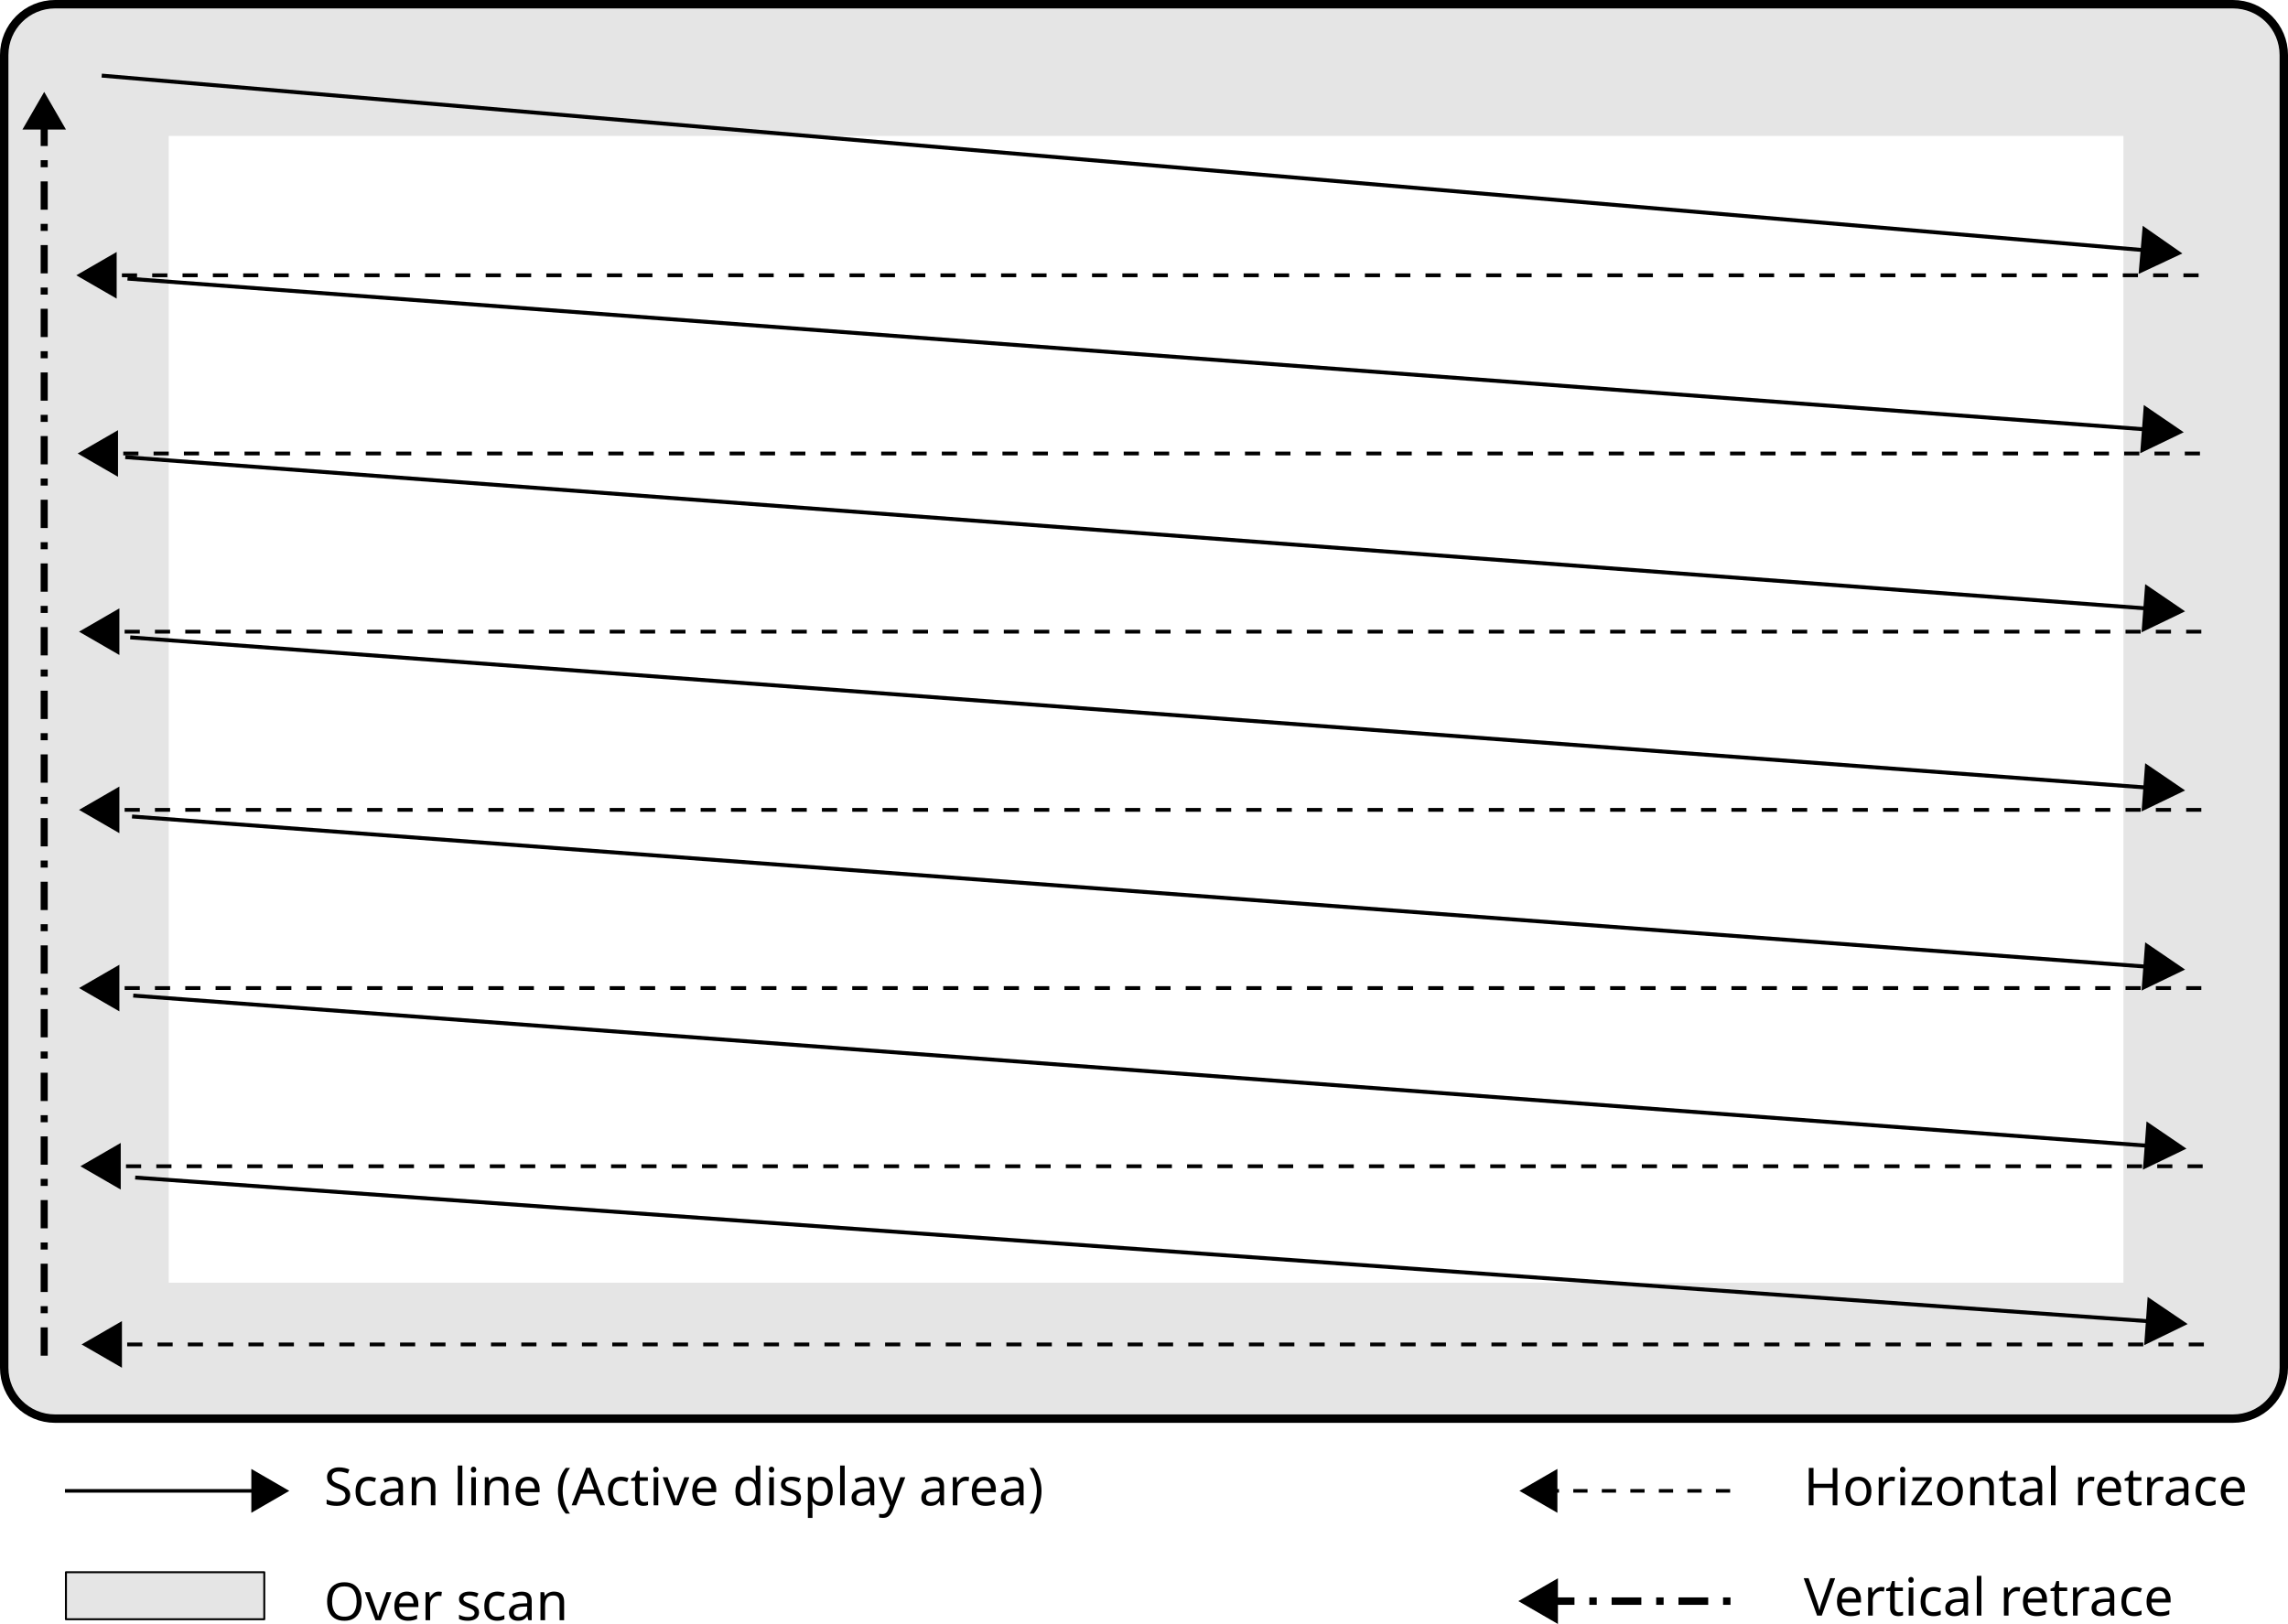
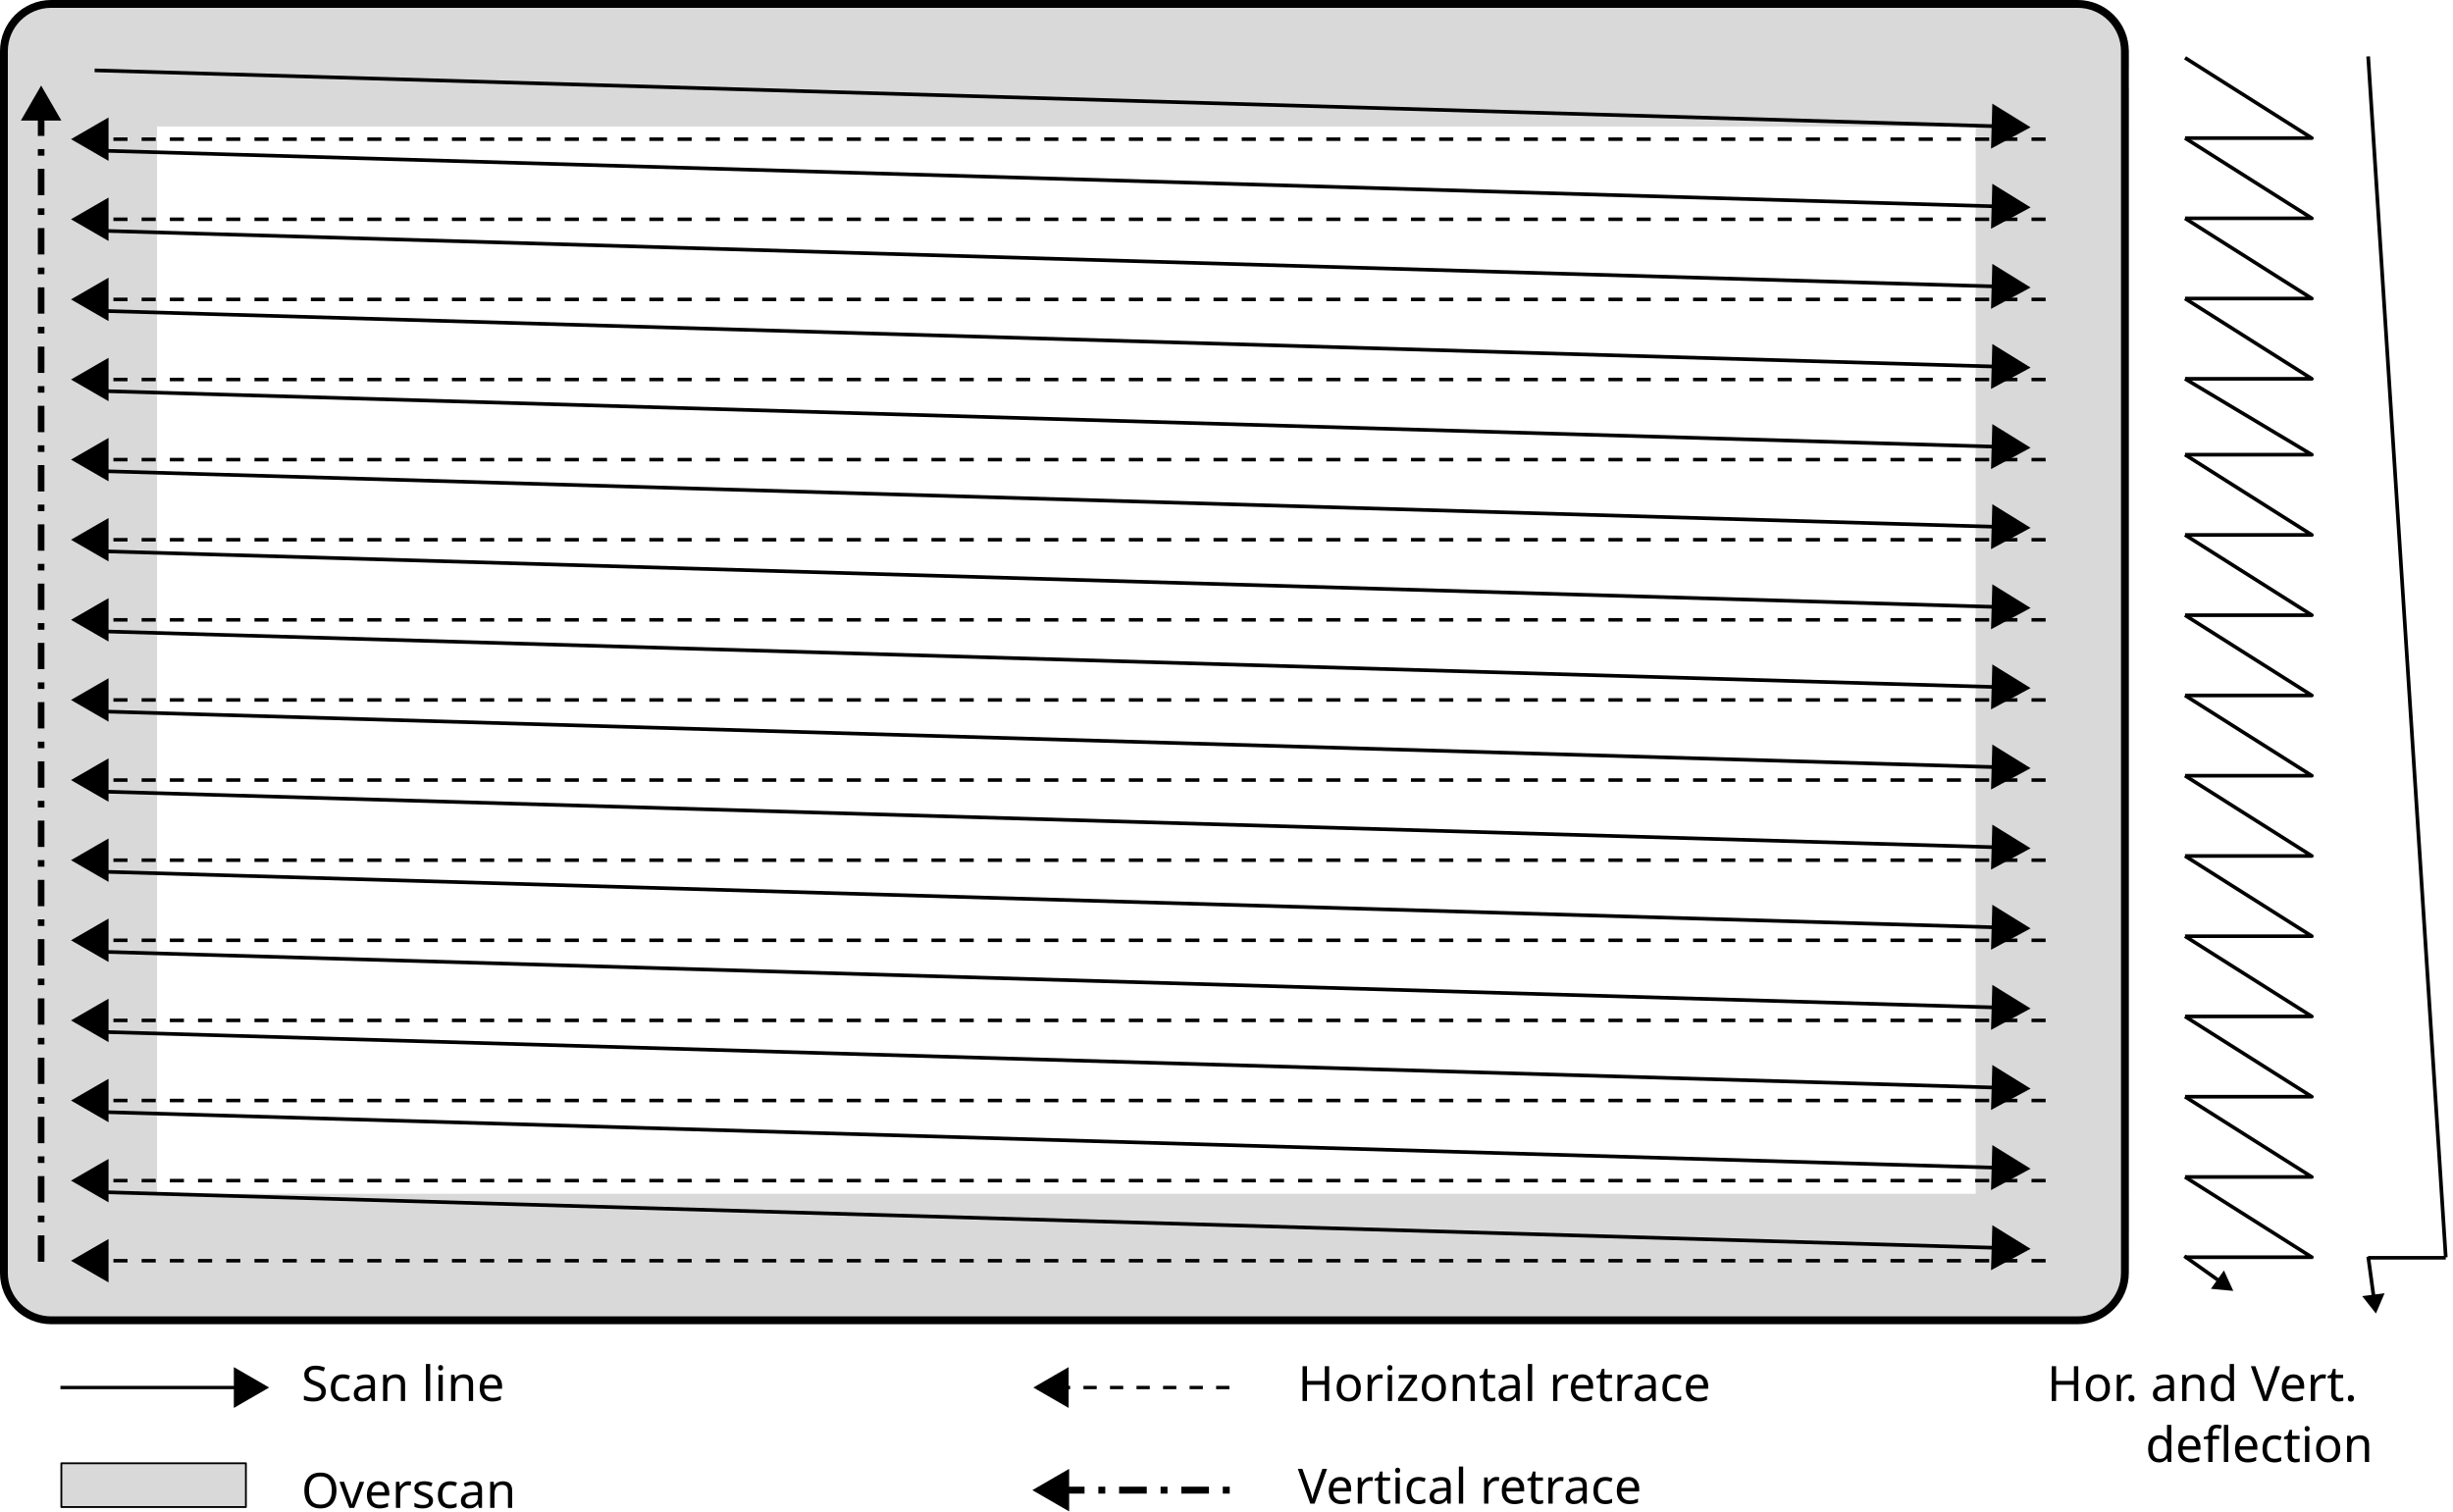
- <svg xmlns="http://www.w3.org/2000/svg" version="1.1" id="svg1" width="582.026" height="413.235" viewBox="0 0 582.026 413.235">
+ <svg xmlns="http://www.w3.org/2000/svg" version="1.1" id="svg1" width="670.659" height="413.235" viewBox="0 0 670.659 413.235">
  <defs id="defs1">
+     <marker style="overflow:visible" id="marker10" refX="0" refY="0" orient="auto-start-reverse" markerWidth="1" markerHeight="1" viewBox="0 0 1 1" preserveAspectRatio="xMidYMid">
+       <path transform="scale(0.5)" style="fill:context-stroke;fill-rule:evenodd;stroke:context-stroke;stroke-width:1pt" d="M 5.77,0 -2.88,5 V -5 Z" id="path10" />
+     </marker>
+     <marker style="overflow:visible" id="marker7" refX="0" refY="0" orient="auto-start-reverse" markerWidth="1" markerHeight="1" viewBox="0 0 1 1" preserveAspectRatio="xMidYMid">
+       <path transform="scale(0.5)" style="fill:context-stroke;fill-rule:evenodd;stroke:context-stroke;stroke-width:1pt" d="M 5.77,0 -2.88,5 V -5 Z" id="path7" />
+     </marker>
    <marker style="overflow:visible" id="marker6" refX="0" refY="0" orient="auto-start-reverse" markerWidth="1" markerHeight="1" viewBox="0 0 1 1" preserveAspectRatio="xMidYMid">
      <path transform="scale(0.5)" style="fill:context-stroke;fill-rule:evenodd;stroke:context-stroke;stroke-width:1pt" d="M 5.77,0 -2.88,5 V -5 Z" id="path6" />
    </marker>
    <marker style="overflow:visible" id="Triangle" refX="0" refY="0" orient="auto-start-reverse" markerWidth="2" markerHeight="2" viewBox="0 0 1 1" preserveAspectRatio="xMidYMid">
      <path transform="scale(0.5)" style="fill:context-stroke;fill-rule:evenodd;stroke:context-stroke;stroke-width:1pt" d="M 5.77,0 -2.88,5 V -5 Z" id="path135" />
    </marker>
    <marker style="overflow:visible" id="marker3" refX="0" refY="0" orient="auto-start-reverse" markerWidth="1" markerHeight="1" viewBox="0 0 1 1" preserveAspectRatio="xMidYMid">
      <path transform="scale(0.5)" style="fill:context-stroke;fill-rule:evenodd;stroke:context-stroke;stroke-width:1pt" d="M 5.77,0 -2.88,5 V -5 Z" id="path3" />
    </marker>
+     <marker style="overflow:visible" id="Triangle-1" refX="0" refY="0" orient="auto-start-reverse" markerWidth="2" markerHeight="2" viewBox="0 0 1 1" preserveAspectRatio="xMidYMid">
+       <path transform="scale(0.5)" style="fill:context-stroke;fill-rule:evenodd;stroke:context-stroke;stroke-width:1pt" d="M 5.77,0 -2.88,5 V -5 Z" id="path135-0" />
+     </marker>
+     <marker style="overflow:visible" id="Triangle-0" refX="0" refY="0" orient="auto-start-reverse" markerWidth="2" markerHeight="2" viewBox="0 0 1 1" preserveAspectRatio="xMidYMid">
+       <path transform="scale(0.5)" style="fill:context-stroke;fill-rule:evenodd;stroke:context-stroke;stroke-width:1pt" d="M 5.77,0 -2.88,5 V -5 Z" id="path135-9" />
+     </marker>
+     <marker style="overflow:visible" id="Triangle-9" refX="0" refY="0" orient="auto-start-reverse" markerWidth="2" markerHeight="2" viewBox="0 0 1 1" preserveAspectRatio="xMidYMid">
+       <path transform="scale(0.5)" style="fill:context-stroke;fill-rule:evenodd;stroke:context-stroke;stroke-width:1pt" d="M 5.77,0 -2.88,5 V -5 Z" id="path135-7" />
+     </marker>
+     <marker style="overflow:visible" id="Triangle-1-7" refX="0" refY="0" orient="auto-start-reverse" markerWidth="2" markerHeight="2" viewBox="0 0 1 1" preserveAspectRatio="xMidYMid">
+       <path transform="scale(0.5)" style="fill:context-stroke;fill-rule:evenodd;stroke:context-stroke;stroke-width:1pt" d="M 5.77,0 -2.88,5 V -5 Z" id="path135-0-6" />
+     </marker>
+     <marker style="overflow:visible" id="Triangle-0-3" refX="0" refY="0" orient="auto-start-reverse" markerWidth="2" markerHeight="2" viewBox="0 0 1 1" preserveAspectRatio="xMidYMid">
+       <path transform="scale(0.5)" style="fill:context-stroke;fill-rule:evenodd;stroke:context-stroke;stroke-width:1pt" d="M 5.77,0 -2.88,5 V -5 Z" id="path135-9-6" />
+     </marker>
+     <marker style="overflow:visible" id="Triangle-8" refX="0" refY="0" orient="auto-start-reverse" markerWidth="2" markerHeight="2" viewBox="0 0 1 1" preserveAspectRatio="xMidYMid">
+       <path transform="scale(0.5)" style="fill:context-stroke;fill-rule:evenodd;stroke:context-stroke;stroke-width:1pt" d="M 5.77,0 -2.88,5 V -5 Z" id="path135-8" />
+     </marker>
+     <marker style="overflow:visible" id="Triangle-1-5" refX="0" refY="0" orient="auto-start-reverse" markerWidth="2" markerHeight="2" viewBox="0 0 1 1" preserveAspectRatio="xMidYMid">
+       <path transform="scale(0.5)" style="fill:context-stroke;fill-rule:evenodd;stroke:context-stroke;stroke-width:1pt" d="M 5.77,0 -2.88,5 V -5 Z" id="path135-0-0" />
+     </marker>
+     <marker style="overflow:visible" id="Triangle-0-6" refX="0" refY="0" orient="auto-start-reverse" markerWidth="2" markerHeight="2" viewBox="0 0 1 1" preserveAspectRatio="xMidYMid">
+       <path transform="scale(0.5)" style="fill:context-stroke;fill-rule:evenodd;stroke:context-stroke;stroke-width:1pt" d="M 5.77,0 -2.88,5 V -5 Z" id="path135-9-3" />
+     </marker>
+     <marker style="overflow:visible" id="Triangle-3" refX="0" refY="0" orient="auto-start-reverse" markerWidth="2" markerHeight="2" viewBox="0 0 1 1" preserveAspectRatio="xMidYMid">
+       <path transform="scale(0.5)" style="fill:context-stroke;fill-rule:evenodd;stroke:context-stroke;stroke-width:1pt" d="M 5.77,0 -2.88,5 V -5 Z" id="path135-04" />
+     </marker>
+     <marker style="overflow:visible" id="Triangle-1-4" refX="0" refY="0" orient="auto-start-reverse" markerWidth="2" markerHeight="2" viewBox="0 0 1 1" preserveAspectRatio="xMidYMid">
+       <path transform="scale(0.5)" style="fill:context-stroke;fill-rule:evenodd;stroke:context-stroke;stroke-width:1pt" d="M 5.77,0 -2.88,5 V -5 Z" id="path135-0-4" />
+     </marker>
+     <marker style="overflow:visible" id="Triangle-0-7" refX="0" refY="0" orient="auto-start-reverse" markerWidth="2" markerHeight="2" viewBox="0 0 1 1" preserveAspectRatio="xMidYMid">
+       <path transform="scale(0.5)" style="fill:context-stroke;fill-rule:evenodd;stroke:context-stroke;stroke-width:1pt" d="M 5.77,0 -2.88,5 V -5 Z" id="path135-9-63" />
+     </marker>
+     <marker style="overflow:visible" id="Triangle-5" refX="0" refY="0" orient="auto-start-reverse" markerWidth="2" markerHeight="2" viewBox="0 0 1 1" preserveAspectRatio="xMidYMid">
+       <path transform="scale(0.5)" style="fill:context-stroke;fill-rule:evenodd;stroke:context-stroke;stroke-width:1pt" d="M 5.77,0 -2.88,5 V -5 Z" id="path135-97" />
+     </marker>
+     <marker style="overflow:visible" id="Triangle-1-53" refX="0" refY="0" orient="auto-start-reverse" markerWidth="2" markerHeight="2" viewBox="0 0 1 1" preserveAspectRatio="xMidYMid">
+       <path transform="scale(0.5)" style="fill:context-stroke;fill-rule:evenodd;stroke:context-stroke;stroke-width:1pt" d="M 5.77,0 -2.88,5 V -5 Z" id="path135-0-8" />
+     </marker>
+     <marker style="overflow:visible" id="Triangle-0-31" refX="0" refY="0" orient="auto-start-reverse" markerWidth="2" markerHeight="2" viewBox="0 0 1 1" preserveAspectRatio="xMidYMid">
+       <path transform="scale(0.5)" style="fill:context-stroke;fill-rule:evenodd;stroke:context-stroke;stroke-width:1pt" d="M 5.77,0 -2.88,5 V -5 Z" id="path135-9-8" />
+     </marker>
  </defs>
  <g id="g1" transform="translate(-0.9024177,24.43465)">
-     <g id="g4">
-       <rect style="fill:#e5e5e5;fill-opacity:1;stroke:none;stroke-width:1.765;stroke-linejoin:round;stroke-dasharray:none" id="rect4" width="582.026" height="32.312" x="0.903" y="-24.435" ry="14.876" />
-       <rect style="fill:#e5e5e5;fill-opacity:1;stroke:none;stroke-width:1.132;stroke-linejoin:round;stroke-dasharray:none" id="rect4-3" width="582.026" height="10.64" x="0.903" y="-0.484" ry="4.181" rx="0" />
+     <g id="g4" style="fill:#d9d9d9;fill-opacity:1">
+       <rect style="fill:#d9d9d9;fill-opacity:1;stroke:none;stroke-width:1.765;stroke-linejoin:round;stroke-dasharray:none" id="rect4" width="582.026" height="32.312" x="0.903" y="-24.435" ry="14.876" />
+       <rect style="fill:#d9d9d9;fill-opacity:1;stroke:none;stroke-width:1.132;stroke-linejoin:round;stroke-dasharray:none" id="rect4-3" width="582.026" height="10.64" x="0.903" y="-0.484" ry="4.181" rx="0" />
    </g>
-     <g id="g4-8" transform="matrix(1,0,0,-1,-1.9567481e-4,312.1104)">
-       <rect style="fill:#e5e5e5;fill-opacity:1;stroke:none;stroke-width:1.765;stroke-linejoin:round;stroke-dasharray:none" id="rect4-7" width="582.026" height="32.312" x="0.903" y="-24.435" ry="14.876" />
-       <rect style="fill:#e5e5e5;fill-opacity:1;stroke:none;stroke-width:1.132;stroke-linejoin:round;stroke-dasharray:none" id="rect4-3-9" width="582.026" height="10.64" x="0.903" y="-0.484" ry="4.181" rx="0" />
+     <g id="g4-8" transform="matrix(1,0,0,-1,-1.9567481e-4,312.1104)" style="fill:#d9d9d9;fill-opacity:1">
+       <rect style="fill:#d9d9d9;fill-opacity:1;stroke:none;stroke-width:1.765;stroke-linejoin:round;stroke-dasharray:none" id="rect4-7" width="582.026" height="32.312" x="0.903" y="-24.435" ry="14.876" />
+       <rect style="fill:#d9d9d9;fill-opacity:1;stroke:none;stroke-width:1.132;stroke-linejoin:round;stroke-dasharray:none" id="rect4-3-9" width="582.026" height="10.64" x="0.903" y="-0.484" ry="4.181" rx="0" />
    </g>
-     <rect style="fill:#e5e5e5;fill-opacity:1;stroke:none;stroke-width:1.343;stroke-linejoin:round;stroke-dasharray:none" id="rect5" width="41.859" height="321.012" x="541.07" y="-0.484" />
-     <rect style="fill:#e5e5e5;fill-opacity:1;stroke:none;stroke-width:1.343;stroke-linejoin:round;stroke-dasharray:none" id="rect5-7" width="41.859" height="321.012" x="1.973" y="-0.484" />
+     <rect style="fill:#d9d9d9;fill-opacity:1;stroke:none;stroke-width:1.343;stroke-linejoin:round;stroke-dasharray:none" id="rect5" width="41.859" height="321.012" x="541.07" y="-0.484" />
+     <rect style="fill:#d9d9d9;fill-opacity:1;stroke:none;stroke-width:1.343;stroke-linejoin:round;stroke-dasharray:none" id="rect5-7" width="41.859" height="321.012" x="1.973" y="-0.484" />
    <path id="path25" d="M 17.427,354.927 H 68.052" style="fill:none;stroke:#000000;stroke-width:0.907;stroke-linecap:butt;stroke-linejoin:miter;stroke-miterlimit:4;stroke-dasharray:none;stroke-opacity:1;marker-end:url(#Triangle)" />
    <text id="text25" xml:space="preserve" style="font-style:normal;font-variant:normal;font-weight:normal;font-stretch:normal;font-size:13.333px;font-family:sans-serif;-inkscape-font-specification:'sans-serif, Normal';font-variant-ligatures:normal;font-variant-caps:normal;font-variant-numeric:normal;font-variant-east-asian:normal;stroke-width:1.333" x="83.301" y="358.603">
-       <tspan id="tspan25" style="font-style:normal;font-variant:normal;font-weight:normal;font-stretch:normal;font-size:13.333px;font-family:sans-serif;-inkscape-font-specification:'sans-serif, Normal';font-variant-ligatures:normal;font-variant-caps:normal;font-variant-numeric:normal;font-variant-east-asian:normal;writing-mode:lr-tb;fill:#000000;fill-opacity:1;fill-rule:nonzero;stroke:none;stroke-width:1.333" x="83.301" dx="0 0 0 0 0 0.04 0 0 0 0 0 0 -0.227 0 0 0 0 0 0 0 0 0 0 0 0 0 0 0 -0.24" y="358.603">Scan line (Active display area)</tspan>
+       <tspan id="tspan25" style="font-style:normal;font-variant:normal;font-weight:normal;font-stretch:normal;font-size:13.333px;font-family:sans-serif;-inkscape-font-specification:'sans-serif, Normal';font-variant-ligatures:normal;font-variant-caps:normal;font-variant-numeric:normal;font-variant-east-asian:normal;writing-mode:lr-tb;fill:#000000;fill-opacity:1;fill-rule:nonzero;stroke:none;stroke-width:1.333" x="83.301" dx="0 0 0 0 0 0.04 0 0 0" y="358.603">Scan line</tspan>
    </text>
    <text id="text26" xml:space="preserve" style="font-style:normal;font-variant:normal;font-weight:normal;font-stretch:normal;font-size:13.333px;font-family:sans-serif;-inkscape-font-specification:'sans-serif, Normal';font-variant-ligatures:normal;font-variant-caps:normal;font-variant-numeric:normal;font-variant-east-asian:normal;stroke-width:1.333" x="83.301" y="387.837">
-       <tspan id="tspan26" style="font-style:normal;font-variant:normal;font-weight:normal;font-stretch:normal;font-size:13.333px;font-family:sans-serif;-inkscape-font-specification:'sans-serif, Normal';font-variant-ligatures:normal;font-variant-caps:normal;font-variant-numeric:normal;font-variant-east-asian:normal;writing-mode:lr-tb;fill:#000000;fill-opacity:1;fill-rule:nonzero;stroke:none;stroke-width:1.333" x="83.301" dx="0 0 0 0 0 0 0 0.04" y="387.837">Over scan</tspan>
+       <tspan id="tspan26" style="font-style:normal;font-variant:normal;font-weight:normal;font-stretch:normal;font-size:13.333px;font-family:sans-serif;-inkscape-font-specification:'sans-serif, Normal';font-variant-ligatures:normal;font-variant-caps:normal;font-variant-numeric:normal;font-variant-east-asian:normal;writing-mode:lr-tb;fill:#000000;fill-opacity:1;fill-rule:nonzero;stroke:none;stroke-width:1.333" x="83.301" dx="0 0 0 0 0 0 0.04" y="387.837">Overscan</tspan>
    </text>
-     <path id="path27" d="m 393.86,354.927 h 50.624" style="fill:none;stroke:#000000;stroke-width:0.907;stroke-linecap:butt;stroke-linejoin:miter;stroke-miterlimit:4;stroke-dasharray:3.628, 3.628;stroke-dashoffset:0;stroke-opacity:1;marker-start:url(#Triangle)" />
-     <text id="text27" xml:space="preserve" style="font-style:normal;font-variant:normal;font-weight:normal;font-stretch:normal;font-size:13.333px;font-family:sans-serif;-inkscape-font-specification:'sans-serif, Normal';font-variant-ligatures:normal;font-variant-caps:normal;font-variant-numeric:normal;font-variant-east-asian:normal;stroke-width:1.333" x="459.729" y="358.603">
-       <tspan id="tspan27" style="font-style:normal;font-variant:normal;font-weight:normal;font-stretch:normal;font-size:13.333px;font-family:sans-serif;-inkscape-font-specification:'sans-serif, Normal';font-variant-ligatures:normal;font-variant-caps:normal;font-variant-numeric:normal;font-variant-east-asian:normal;writing-mode:lr-tb;fill:#000000;fill-opacity:1;fill-rule:nonzero;stroke:none;stroke-width:1.333" x="459.729" dx="0 0 0 0 0 0 0 0 0 0 0 0 -0.253 0 0 0 0 0.04" y="358.603">Horizontal retrace</tspan>
+     <text id="text26-5" xml:space="preserve" style="font-style:normal;font-variant:normal;font-weight:normal;font-stretch:normal;font-size:13.333px;font-family:sans-serif;-inkscape-font-specification:'sans-serif, Normal';font-variant-ligatures:normal;font-variant-caps:normal;font-variant-numeric:normal;font-variant-east-asian:normal;text-align:center;text-anchor:middle;stroke-width:1.333" x="671.815" y="358.603">
+       <tspan id="tspan10" x="627.261" y="358.603">
+         <tspan id="tspan26-9" style="font-style:normal;font-variant:normal;font-weight:normal;font-stretch:normal;font-size:13.333px;font-family:sans-serif;-inkscape-font-specification:'sans-serif, Normal';font-variant-ligatures:normal;font-variant-caps:normal;font-variant-numeric:normal;font-variant-east-asian:normal;writing-mode:lr-tb;fill:#000000;fill-opacity:1;fill-rule:nonzero;stroke:none;stroke-width:1.333" x="627.261" y="358.603">Hor. and Vert.</tspan>
+       </tspan>
+       <tspan id="tspan11" x="627.261" y="375.27">deflection</tspan>
    </text>
-     <path id="path28" d="m 393.86,382.984 h 50.624" style="fill:none;stroke:#000000;stroke-width:1.89;stroke-linecap:butt;stroke-linejoin:miter;stroke-miterlimit:4;stroke-dasharray:7.559, 3.78, 1.89, 3.78;stroke-dashoffset:0;stroke-opacity:1;marker-start:url(#marker6)" />
-     <text id="text28" xml:space="preserve" style="font-style:normal;font-variant:normal;font-weight:normal;font-stretch:normal;font-size:13.333px;font-family:sans-serif;-inkscape-font-specification:'sans-serif, Normal';font-variant-ligatures:normal;font-variant-caps:normal;font-variant-numeric:normal;font-variant-east-asian:normal;stroke-width:1.333" x="459.729" y="386.662">
-       <tspan id="tspan28" style="font-style:normal;font-variant:normal;font-weight:normal;font-stretch:normal;font-size:13.333px;font-family:sans-serif;-inkscape-font-specification:'sans-serif, Normal';font-variant-ligatures:normal;font-variant-caps:normal;font-variant-numeric:normal;font-variant-east-asian:normal;writing-mode:lr-tb;fill:#000000;fill-opacity:1;fill-rule:nonzero;stroke:none;stroke-width:1.333" x="459.729" dx="0 -1.053 0 0 0 0 0 0.04 0 0 -0.28 0 0 0 0 0.04" y="386.662">Vertical retrace</tspan>
+     <path id="path27" d="m 289.86,354.927 h 50.624" style="fill:none;stroke:#000000;stroke-width:0.907;stroke-linecap:butt;stroke-linejoin:miter;stroke-miterlimit:4;stroke-dasharray:3.628, 3.628;stroke-dashoffset:0;stroke-opacity:1;marker-start:url(#Triangle)" />
+     <text id="text27" xml:space="preserve" style="font-style:normal;font-variant:normal;font-weight:normal;font-stretch:normal;font-size:13.333px;font-family:sans-serif;-inkscape-font-specification:'sans-serif, Normal';font-variant-ligatures:normal;font-variant-caps:normal;font-variant-numeric:normal;font-variant-east-asian:normal;stroke-width:1.333" x="355.729" y="358.603">
+       <tspan id="tspan27" style="font-style:normal;font-variant:normal;font-weight:normal;font-stretch:normal;font-size:13.333px;font-family:sans-serif;-inkscape-font-specification:'sans-serif, Normal';font-variant-ligatures:normal;font-variant-caps:normal;font-variant-numeric:normal;font-variant-east-asian:normal;writing-mode:lr-tb;fill:#000000;fill-opacity:1;fill-rule:nonzero;stroke:none;stroke-width:1.333" x="355.729" dx="0 0 0 0 0 0 0 0 0 0 0 0 -0.253 0 0 0 0 0.04" y="358.603">Horizontal retrace</tspan>
    </text>
-     <path id="path18" d="M 560.184,45.616 H 27.158" style="fill:none;stroke:#000000;stroke-width:0.964;stroke-linecap:butt;stroke-linejoin:miter;stroke-miterlimit:4;stroke-dasharray:3.856, 3.856;stroke-dashoffset:0;stroke-opacity:1;marker-end:url(#Triangle)" />
-     <path id="path5-7" d="M 26.776,-5.199 548.979,39.452" style="fill:none;stroke:#000000;stroke-width:1;stroke-linecap:butt;stroke-linejoin:miter;stroke-miterlimit:4;stroke-dasharray:none;stroke-opacity:1;marker-end:url(#Triangle)" />
-     <path id="path18-2" d="M 560.531,90.958 H 27.505" style="fill:none;stroke:#000000;stroke-width:0.964;stroke-linecap:butt;stroke-linejoin:miter;stroke-miterlimit:4;stroke-dasharray:3.856, 3.856;stroke-dashoffset:0;stroke-opacity:1;marker-end:url(#Triangle)" />
-     <path id="path5-7-0" d="M 33.336,46.461 549.325,85.025" style="fill:none;stroke:#000000;stroke-width:1;stroke-linecap:butt;stroke-linejoin:miter;stroke-miterlimit:4;stroke-dasharray:none;stroke-opacity:1;marker-end:url(#Triangle)" />
-     <path id="path18-28" d="M 560.878,136.299 H 27.852" style="fill:none;stroke:#000000;stroke-width:0.964;stroke-linecap:butt;stroke-linejoin:miter;stroke-miterlimit:4;stroke-dasharray:3.856, 3.856;stroke-dashoffset:0;stroke-opacity:1;marker-end:url(#Triangle)" />
-     <path id="path5-7-9" d="M 32.768,91.888 549.672,130.597" style="fill:none;stroke:#000000;stroke-width:1;stroke-linecap:butt;stroke-linejoin:miter;stroke-miterlimit:4;stroke-dasharray:none;stroke-opacity:1;marker-end:url(#Triangle)" />
-     <path id="path18-9" d="M 560.878,181.641 H 27.852" style="fill:none;stroke:#000000;stroke-width:0.964;stroke-linecap:butt;stroke-linejoin:miter;stroke-miterlimit:4;stroke-dasharray:3.856, 3.856;stroke-dashoffset:0;stroke-opacity:1;marker-end:url(#Triangle)" />
-     <path id="path5-7-3" d="M 34.03,137.751 549.672,176.171" style="fill:none;stroke:#000000;stroke-width:1;stroke-linecap:butt;stroke-linejoin:miter;stroke-miterlimit:4;stroke-dasharray:none;stroke-opacity:1;marker-end:url(#Triangle)" />
+     <path id="path28" d="m 289.86,382.984 h 50.624" style="fill:none;stroke:#000000;stroke-width:1.89;stroke-linecap:butt;stroke-linejoin:miter;stroke-miterlimit:4;stroke-dasharray:7.559, 3.78, 1.89, 3.78;stroke-dashoffset:0;stroke-opacity:1;marker-start:url(#marker6)" />
+     <text id="text28" xml:space="preserve" style="font-style:normal;font-variant:normal;font-weight:normal;font-stretch:normal;font-size:13.333px;font-family:sans-serif;-inkscape-font-specification:'sans-serif, Normal';font-variant-ligatures:normal;font-variant-caps:normal;font-variant-numeric:normal;font-variant-east-asian:normal;stroke-width:1.333" x="355.729" y="386.662">
+       <tspan id="tspan28" style="font-style:normal;font-variant:normal;font-weight:normal;font-stretch:normal;font-size:13.333px;font-family:sans-serif;-inkscape-font-specification:'sans-serif, Normal';font-variant-ligatures:normal;font-variant-caps:normal;font-variant-numeric:normal;font-variant-east-asian:normal;writing-mode:lr-tb;fill:#000000;fill-opacity:1;fill-rule:nonzero;stroke:none;stroke-width:1.333" x="355.729" dx="0 -1.053 0 0 0 0 0 0.04 0 0 -0.28 0 0 0 0 0.04" y="386.662">Vertical retrace</tspan>
+     </text>
+     <path id="path18" d="M 560.184,13.616 H 27.158" style="fill:none;stroke:#000000;stroke-width:0.964;stroke-linecap:butt;stroke-linejoin:miter;stroke-miterlimit:4;stroke-dasharray:3.856, 3.856;stroke-dashoffset:0;stroke-opacity:1;marker-end:url(#Triangle)" />
+     <path id="path5-7" d="M 26.776,-5.199 548.979,10.156" style="fill:none;stroke:#000000;stroke-width:1;stroke-linecap:butt;stroke-linejoin:miter;stroke-miterlimit:4;stroke-dasharray:none;stroke-opacity:1;marker-end:url(#Triangle)" />
+     <path id="path18-5" d="M 560.184,35.519 H 27.158" style="fill:none;stroke:#000000;stroke-width:0.964;stroke-linecap:butt;stroke-linejoin:miter;stroke-miterlimit:4;stroke-dasharray:3.856, 3.856;stroke-dashoffset:0;stroke-opacity:1;marker-end:url(#Triangle-1)" />
+     <path id="path5-7-9" d="M 26.776,16.704 548.979,32.059" style="fill:none;stroke:#000000;stroke-width:1;stroke-linecap:butt;stroke-linejoin:miter;stroke-miterlimit:4;stroke-dasharray:none;stroke-opacity:1;marker-end:url(#Triangle-1)" />
+     <path id="path18-7" d="M 560.184,57.422 H 27.158" style="fill:none;stroke:#000000;stroke-width:0.964;stroke-linecap:butt;stroke-linejoin:miter;stroke-miterlimit:4;stroke-dasharray:3.856, 3.856;stroke-dashoffset:0;stroke-opacity:1;marker-end:url(#Triangle-0)" />
+     <path id="path5-7-1" d="M 26.776,38.607 548.979,53.962" style="fill:none;stroke:#000000;stroke-width:1;stroke-linecap:butt;stroke-linejoin:miter;stroke-miterlimit:4;stroke-dasharray:none;stroke-opacity:1;marker-end:url(#Triangle-0)" />
+     <path id="path18-4" d="M 560.184,79.326 H 27.158" style="fill:none;stroke:#000000;stroke-width:0.964;stroke-linecap:butt;stroke-linejoin:miter;stroke-miterlimit:4;stroke-dasharray:3.856, 3.856;stroke-dashoffset:0;stroke-opacity:1;marker-end:url(#Triangle-9)" />
+     <path id="path5-7-8" d="M 26.776,60.51 548.979,75.865" style="fill:none;stroke:#000000;stroke-width:1;stroke-linecap:butt;stroke-linejoin:miter;stroke-miterlimit:4;stroke-dasharray:none;stroke-opacity:1;marker-end:url(#Triangle-9)" />
+     <path id="path18-5-1" d="M 560.184,101.229 H 27.158" style="fill:none;stroke:#000000;stroke-width:0.964;stroke-linecap:butt;stroke-linejoin:miter;stroke-miterlimit:4;stroke-dasharray:3.856, 3.856;stroke-dashoffset:0;stroke-opacity:1;marker-end:url(#Triangle-1-7)" />
+     <path id="path5-7-9-2" d="M 26.776,82.414 548.979,97.769" style="fill:none;stroke:#000000;stroke-width:1;stroke-linecap:butt;stroke-linejoin:miter;stroke-miterlimit:4;stroke-dasharray:none;stroke-opacity:1;marker-end:url(#Triangle-1-7)" />
+     <path id="path18-7-9" d="M 560.184,123.132 H 27.158" style="fill:none;stroke:#000000;stroke-width:0.964;stroke-linecap:butt;stroke-linejoin:miter;stroke-miterlimit:4;stroke-dasharray:3.856, 3.856;stroke-dashoffset:0;stroke-opacity:1;marker-end:url(#Triangle-0-3)" />
+     <path id="path5-7-1-3" d="M 26.776,104.317 548.979,119.672" style="fill:none;stroke:#000000;stroke-width:1;stroke-linecap:butt;stroke-linejoin:miter;stroke-miterlimit:4;stroke-dasharray:none;stroke-opacity:1;marker-end:url(#Triangle-0-3)" />
+     <path id="path18-1" d="M 560.184,145.035 H 27.158" style="fill:none;stroke:#000000;stroke-width:0.964;stroke-linecap:butt;stroke-linejoin:miter;stroke-miterlimit:4;stroke-dasharray:3.856, 3.856;stroke-dashoffset:0;stroke-opacity:1;marker-end:url(#Triangle-8)" />
+     <path id="path5-7-5" d="M 26.776,126.22 548.979,141.575" style="fill:none;stroke:#000000;stroke-width:1;stroke-linecap:butt;stroke-linejoin:miter;stroke-miterlimit:4;stroke-dasharray:none;stroke-opacity:1;marker-end:url(#Triangle-8)" />
+     <path id="path18-5-9" d="M 560.184,166.939 H 27.158" style="fill:none;stroke:#000000;stroke-width:0.964;stroke-linecap:butt;stroke-linejoin:miter;stroke-miterlimit:4;stroke-dasharray:3.856, 3.856;stroke-dashoffset:0;stroke-opacity:1;marker-end:url(#Triangle-1-5)" />
+     <path id="path5-7-9-8" d="M 26.776,148.123 548.979,163.478" style="fill:none;stroke:#000000;stroke-width:1;stroke-linecap:butt;stroke-linejoin:miter;stroke-miterlimit:4;stroke-dasharray:none;stroke-opacity:1;marker-end:url(#Triangle-1-5)" />
+     <path id="path18-7-4" d="M 560.184,188.842 H 27.158" style="fill:none;stroke:#000000;stroke-width:0.964;stroke-linecap:butt;stroke-linejoin:miter;stroke-miterlimit:4;stroke-dasharray:3.856, 3.856;stroke-dashoffset:0;stroke-opacity:1;marker-end:url(#Triangle-0-6)" />
+     <path id="path5-7-1-8" d="M 26.776,170.027 548.979,185.382" style="fill:none;stroke:#000000;stroke-width:1;stroke-linecap:butt;stroke-linejoin:miter;stroke-miterlimit:4;stroke-dasharray:none;stroke-opacity:1;marker-end:url(#Triangle-0-6)" />
+     <path id="path18-6" d="M 560.184,210.745 H 27.158" style="fill:none;stroke:#000000;stroke-width:0.964;stroke-linecap:butt;stroke-linejoin:miter;stroke-miterlimit:4;stroke-dasharray:3.856, 3.856;stroke-dashoffset:0;stroke-opacity:1;marker-end:url(#Triangle-3)" />
+     <path id="path5-7-2" d="M 26.776,191.93 548.979,207.285" style="fill:none;stroke:#000000;stroke-width:1;stroke-linecap:butt;stroke-linejoin:miter;stroke-miterlimit:4;stroke-dasharray:none;stroke-opacity:1;marker-end:url(#Triangle-3)" />
+     <path id="path18-5-17" d="M 560.184,232.648 H 27.158" style="fill:none;stroke:#000000;stroke-width:0.964;stroke-linecap:butt;stroke-linejoin:miter;stroke-miterlimit:4;stroke-dasharray:3.856, 3.856;stroke-dashoffset:0;stroke-opacity:1;marker-end:url(#Triangle-1-4)" />
+     <path id="path5-7-9-85" d="M 26.776,213.833 548.979,229.188" style="fill:none;stroke:#000000;stroke-width:1;stroke-linecap:butt;stroke-linejoin:miter;stroke-miterlimit:4;stroke-dasharray:none;stroke-opacity:1;marker-end:url(#Triangle-1-4)" />
+     <path id="path18-7-7" d="M 560.184,254.552 H 27.158" style="fill:none;stroke:#000000;stroke-width:0.964;stroke-linecap:butt;stroke-linejoin:miter;stroke-miterlimit:4;stroke-dasharray:3.856, 3.856;stroke-dashoffset:0;stroke-opacity:1;marker-end:url(#Triangle-0-7)" />
+     <path id="path5-7-1-4" d="M 26.776,235.736 548.979,251.091" style="fill:none;stroke:#000000;stroke-width:1;stroke-linecap:butt;stroke-linejoin:miter;stroke-miterlimit:4;stroke-dasharray:none;stroke-opacity:1;marker-end:url(#Triangle-0-7)" />
+     <path id="path18-3" d="M 560.184,276.455 H 27.158" style="fill:none;stroke:#000000;stroke-width:0.964;stroke-linecap:butt;stroke-linejoin:miter;stroke-miterlimit:4;stroke-dasharray:3.856, 3.856;stroke-dashoffset:0;stroke-opacity:1;marker-end:url(#Triangle-5)" />
+     <path id="path5-7-3" d="M 26.776,257.64 548.979,272.995" style="fill:none;stroke:#000000;stroke-width:1;stroke-linecap:butt;stroke-linejoin:miter;stroke-miterlimit:4;stroke-dasharray:none;stroke-opacity:1;marker-end:url(#Triangle-5)" />
+     <path id="path18-5-8" d="M 560.184,298.358 H 27.158" style="fill:none;stroke:#000000;stroke-width:0.964;stroke-linecap:butt;stroke-linejoin:miter;stroke-miterlimit:4;stroke-dasharray:3.856, 3.856;stroke-dashoffset:0;stroke-opacity:1;marker-end:url(#Triangle-1-53)" />
+     <path id="path5-7-9-6" d="M 26.776,279.543 548.979,294.898" style="fill:none;stroke:#000000;stroke-width:1;stroke-linecap:butt;stroke-linejoin:miter;stroke-miterlimit:4;stroke-dasharray:none;stroke-opacity:1;marker-end:url(#Triangle-1-53)" />
+     <path id="path18-7-0" d="M 560.184,320.261 H 27.158" style="fill:none;stroke:#000000;stroke-width:0.964;stroke-linecap:butt;stroke-linejoin:miter;stroke-miterlimit:4;stroke-dasharray:3.856, 3.856;stroke-dashoffset:0;stroke-opacity:1;marker-end:url(#Triangle-0-31)" />
+     <path id="path5-7-1-48" d="M 26.776,301.446 548.979,316.801" style="fill:none;stroke:#000000;stroke-width:1;stroke-linecap:butt;stroke-linejoin:miter;stroke-miterlimit:4;stroke-dasharray:none;stroke-opacity:1;marker-end:url(#Triangle-0-31)" />
    <path id="path29" d="M 14.919,-23.364 H 568.912 c 7.172,0 12.947,5.776 12.947,12.948 v 334.013 c 0,7.172 -5.775,12.948 -12.947,12.948 H 14.919 c -7.17,0 -12.946,-5.776 -12.946,-12.948 V -10.416 c 0,-7.172 5.776,-12.948 12.946,-12.948 z" style="fill:none;stroke:#000000;stroke-width:2.141;stroke-linecap:butt;stroke-linejoin:miter;stroke-miterlimit:4;stroke-dasharray:none;stroke-opacity:1" />
-     <path id="path18-4" d="M 560.878,226.983 H 27.852" style="fill:none;stroke:#000000;stroke-width:0.964;stroke-linecap:butt;stroke-linejoin:miter;stroke-miterlimit:4;stroke-dasharray:3.856, 3.856;stroke-dashoffset:0;stroke-opacity:1;marker-end:url(#Triangle)" />
-     <path id="path5-7-5" d="M 34.488,183.325 549.672,221.746" style="fill:none;stroke:#000000;stroke-width:1;stroke-linecap:butt;stroke-linejoin:miter;stroke-miterlimit:4;stroke-dasharray:none;stroke-opacity:1;marker-end:url(#Triangle)" />
-     <path id="path18-6" d="M 561.225,272.325 H 28.198" style="fill:none;stroke:#000000;stroke-width:0.964;stroke-linecap:butt;stroke-linejoin:miter;stroke-miterlimit:4;stroke-dasharray:3.856, 3.856;stroke-dashoffset:0;stroke-opacity:1;marker-end:url(#Triangle)" />
-     <path id="path5-7-32" d="M 34.793,228.899 550.019,267.318" style="fill:none;stroke:#000000;stroke-width:1;stroke-linecap:butt;stroke-linejoin:miter;stroke-miterlimit:4;stroke-dasharray:none;stroke-opacity:1;marker-end:url(#Triangle)" />
-     <path id="path18-47" d="M 561.528,317.666 H 28.502" style="fill:none;stroke:#000000;stroke-width:0.964;stroke-linecap:butt;stroke-linejoin:miter;stroke-miterlimit:4;stroke-dasharray:3.856, 3.856;stroke-dashoffset:0;stroke-opacity:1;marker-end:url(#Triangle)" />
-     <path id="path5-7-6" d="M 35.293,275.198 550.323,311.969" style="fill:none;stroke:#000000;stroke-width:1;stroke-linecap:butt;stroke-linejoin:miter;stroke-miterlimit:4;stroke-dasharray:none;stroke-opacity:1;marker-end:url(#Triangle)" />
    <path style="fill:none;stroke:#000000;stroke-width:1.8;stroke-linejoin:round;stroke-dasharray:7.2, 3.6, 1.8, 3.6;stroke-dashoffset:0;marker-end:url(#marker3)" d="M 12.147,320.528 V 5.341" id="path2" />
-     <rect style="fill:#e5e5e5;fill-opacity:1;stroke:#000000;stroke-width:0.5;stroke-linejoin:round;stroke-dasharray:none;stroke-opacity:1" id="rect6" width="50.454" height="11.969" x="17.677" y="375.63" />
+     <rect style="fill:#d9d9d9;fill-opacity:1;stroke:#000000;stroke-width:0.5;stroke-linejoin:round;stroke-dasharray:none;stroke-opacity:1" id="rect6" width="50.454" height="11.969" x="17.677" y="375.63" />
+     <a id="a10" transform="matrix(0,0.5891315,-0.6060673,0,618.8906,-9.546972)" style="stroke-width:1.656;stroke-dasharray:none">
+       <path style="fill:none;stroke:#000000;stroke-width:1.656;stroke-linejoin:round;stroke-dasharray:none" d="m 558.446,-83.638 v 35" id="path4" />
+       <path style="fill:none;stroke:#000000;stroke-width:1.656;stroke-linejoin:round;stroke-dasharray:none" d="m 0.902,-48.638 557.328,-35" id="path5" />
+       <path style="fill:none;stroke:#000000;stroke-width:1.656;stroke-linejoin:round;stroke-dasharray:none;marker-end:url(#marker7)" d="m 557.947,-48.659 20.546,-2.714" id="path5-8" />
+     </a>
+     <path style="fill:none;stroke:#000000;stroke-width:1;stroke-linejoin:round;stroke-dasharray:none" d="M 598.301,-8.631 632.975,13.312 H 598.301" id="path8-4-7" />
+     <path style="fill:none;stroke:#000000;stroke-width:1;stroke-linejoin:round;stroke-dasharray:none" d="M 598.301,13.312 632.975,35.254 H 598.301" id="path8-2-7-4" />
+     <path style="fill:none;stroke:#000000;stroke-width:1;stroke-linejoin:round;stroke-dasharray:none" d="m 598.301,35.254 34.674,21.942 h -34.674" id="path8-22-6-4" />
+     <path style="fill:none;stroke:#000000;stroke-width:1;stroke-linejoin:round;stroke-dasharray:none" d="m 598.301,57.196 34.674,21.942 h -34.674" id="path8-6-5-3" />
+     <path style="fill:none;stroke:#000000;stroke-width:1;stroke-linejoin:round;stroke-dasharray:none" d="m 598.301,79.139 34.674,20.742 h -34.674" id="path8-68" />
+     <path style="fill:none;stroke:#000000;stroke-width:1;stroke-linejoin:round;stroke-dasharray:none" d="m 598.301,99.88 34.674,21.942 h -34.674" id="path8-2-9" />
+     <path style="fill:none;stroke:#000000;stroke-width:1;stroke-linejoin:round;stroke-dasharray:none" d="m 598.301,121.823 34.674,21.942 h -34.674" id="path8-22-2" />
+     <path style="fill:none;stroke:#000000;stroke-width:1;stroke-linejoin:round;stroke-dasharray:none" d="m 598.301,143.765 34.674,21.942 h -34.674" id="path8-6-6" />
+     <path style="fill:none;stroke:#000000;stroke-width:1;stroke-linejoin:round;stroke-dasharray:none" d="m 598.301,165.707 34.674,21.942 h -34.674" id="path8-4-6" />
+     <path style="fill:none;stroke:#000000;stroke-width:1;stroke-linejoin:round;stroke-dasharray:none" d="m 598.301,187.65 34.674,21.942 h -34.674" id="path8-2-7-49" />
+     <path style="fill:none;stroke:#000000;stroke-width:1;stroke-linejoin:round;stroke-dasharray:none" d="m 598.301,209.592 34.674,21.942 h -34.674" id="path8-22-6-5" />
+     <path style="fill:none;stroke:#000000;stroke-width:1;stroke-linejoin:round;stroke-dasharray:none" d="m 598.301,231.534 34.674,21.942 h -34.674" id="path8-6-5-0" />
+     <path style="fill:none;stroke:#000000;stroke-width:1;stroke-linejoin:round;stroke-dasharray:none" d="m 598.301,253.477 34.674,21.942 h -34.674" id="path8-45-4" />
+     <path style="fill:none;stroke:#000000;stroke-width:1;stroke-linejoin:round;stroke-dasharray:none" d="m 598.301,275.419 34.674,21.942 h -34.674" id="path8-2-2-8" />
+     <path style="fill:none;stroke:#000000;stroke-width:1;stroke-linejoin:round;stroke-dasharray:none" d="m 598.301,297.361 34.674,21.942 h -34.674" id="path8-22-5-7" />
+     <path style="fill:none;stroke:#000000;stroke-width:1;stroke-linejoin:round;stroke-dasharray:none;marker-end:url(#marker10)" d="m 598.106,318.997 10.494,7.455" id="path9" />
  </g>
</svg>
